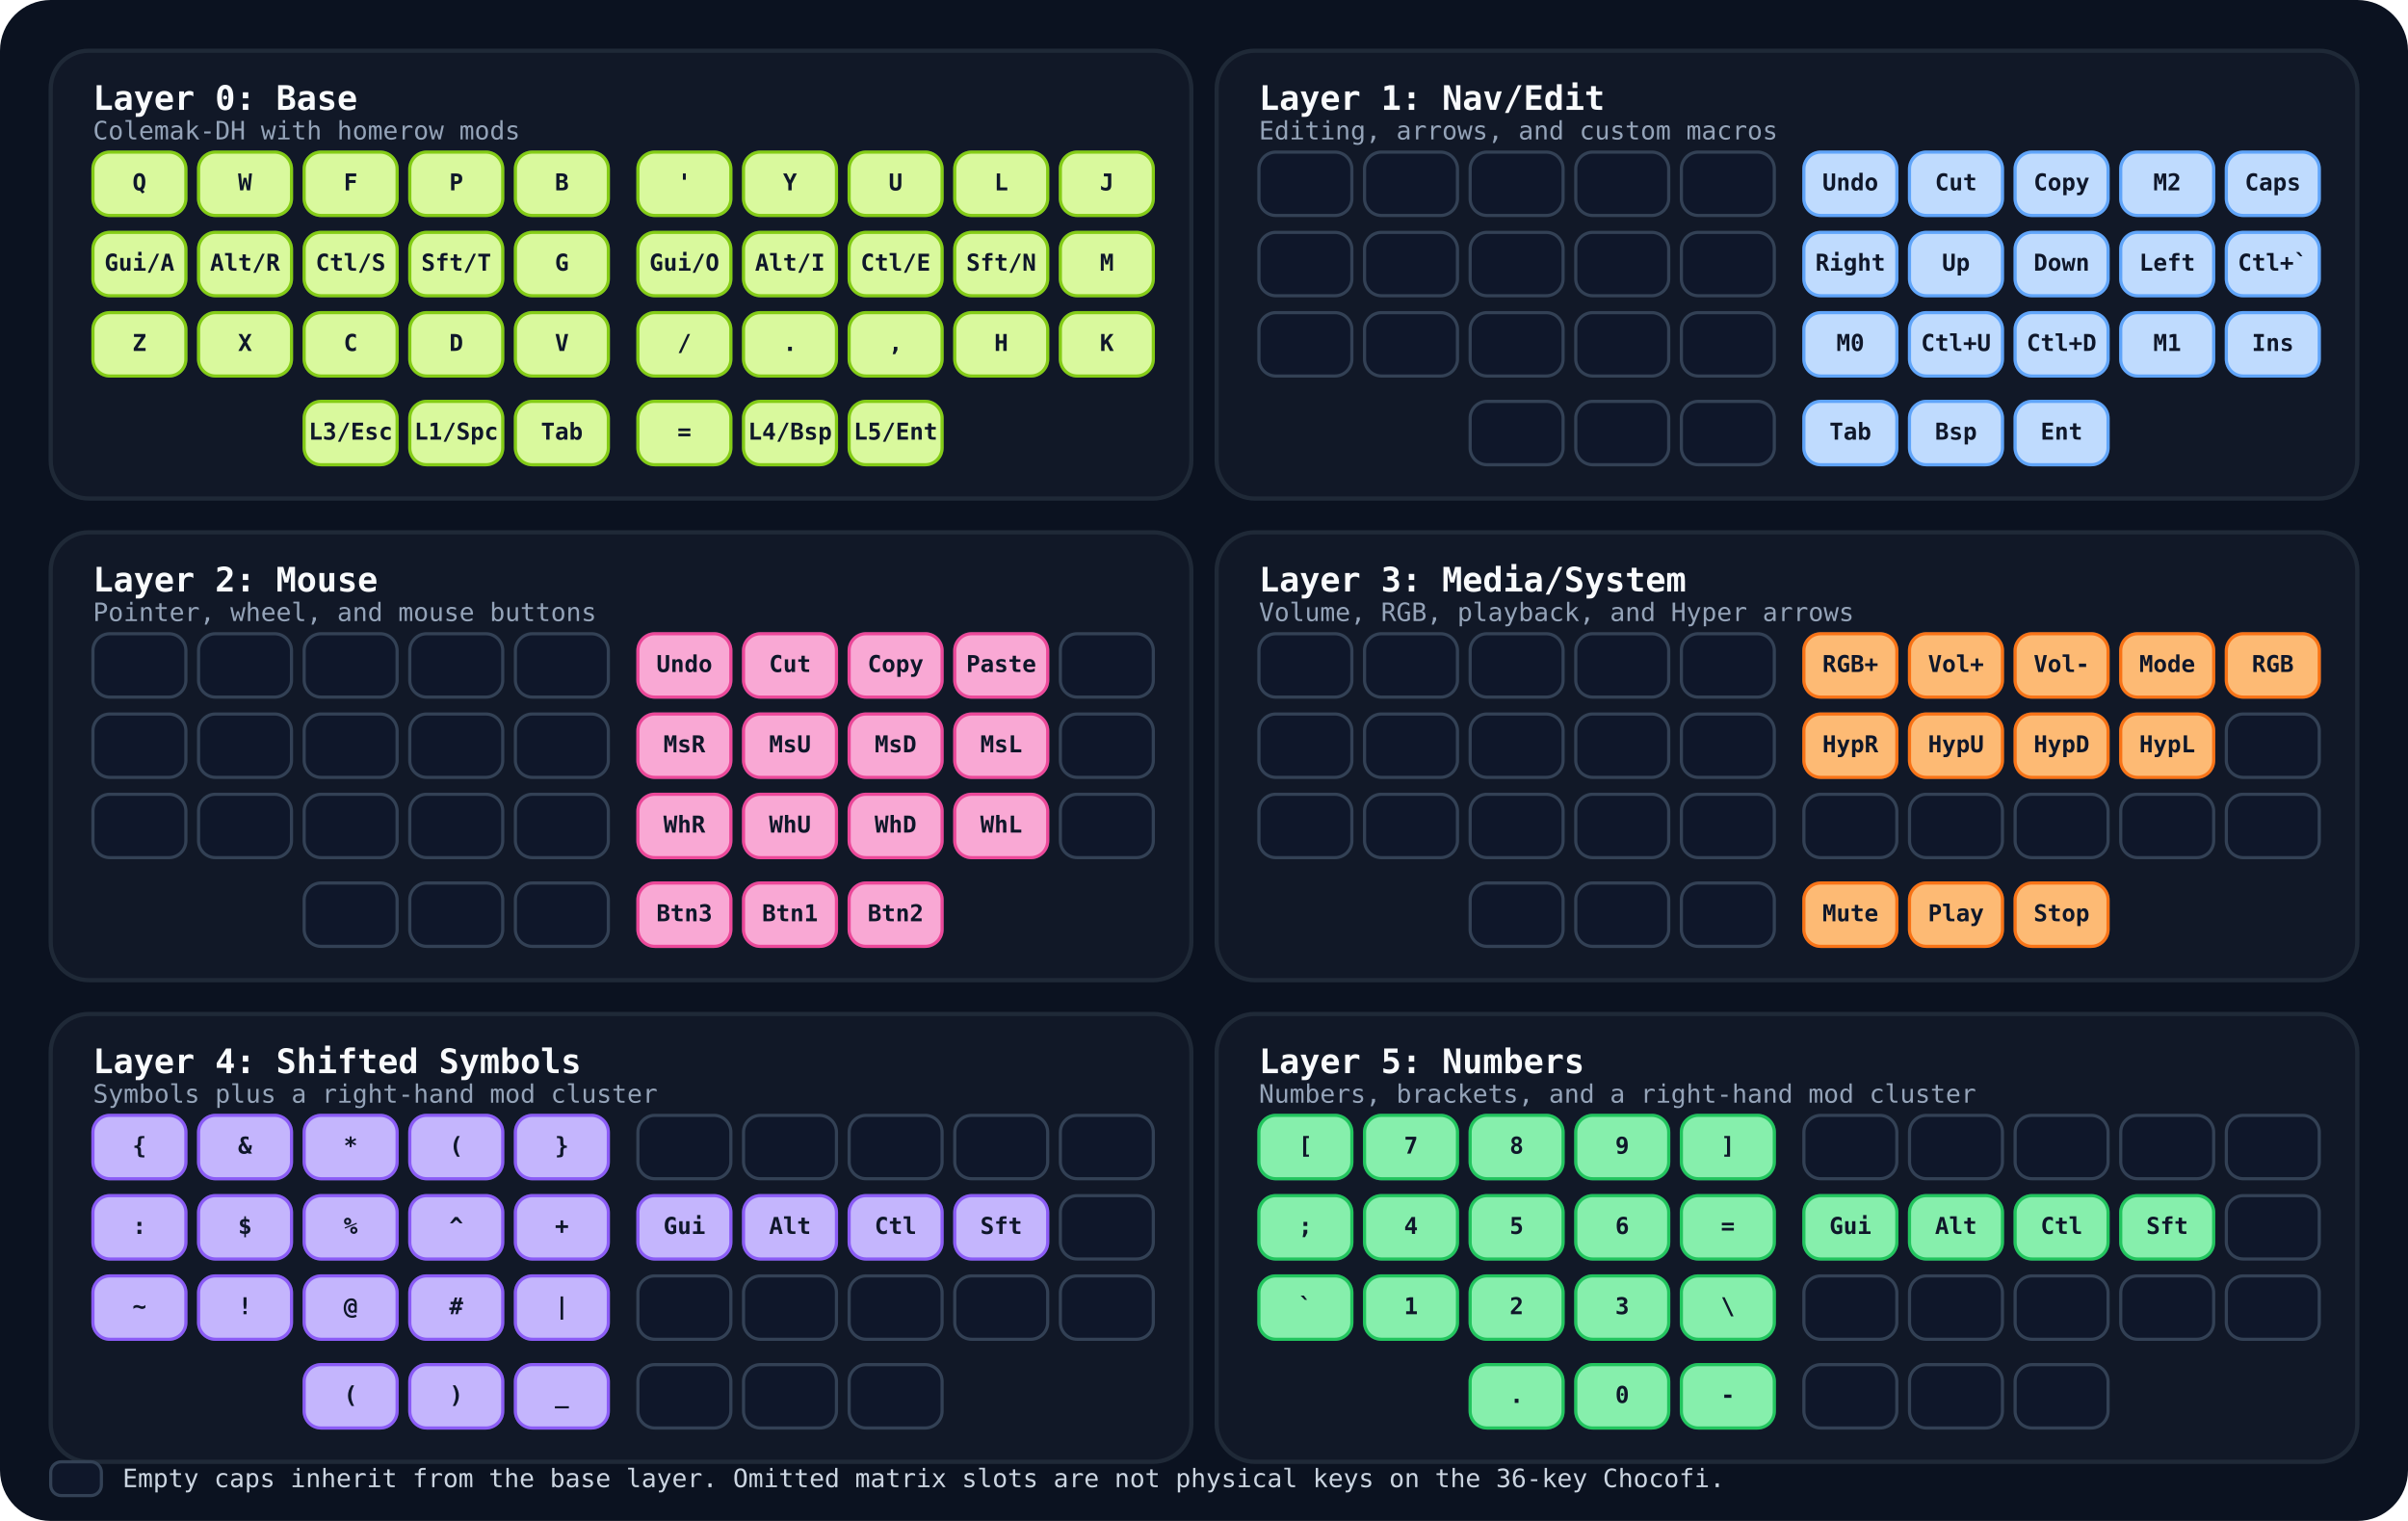
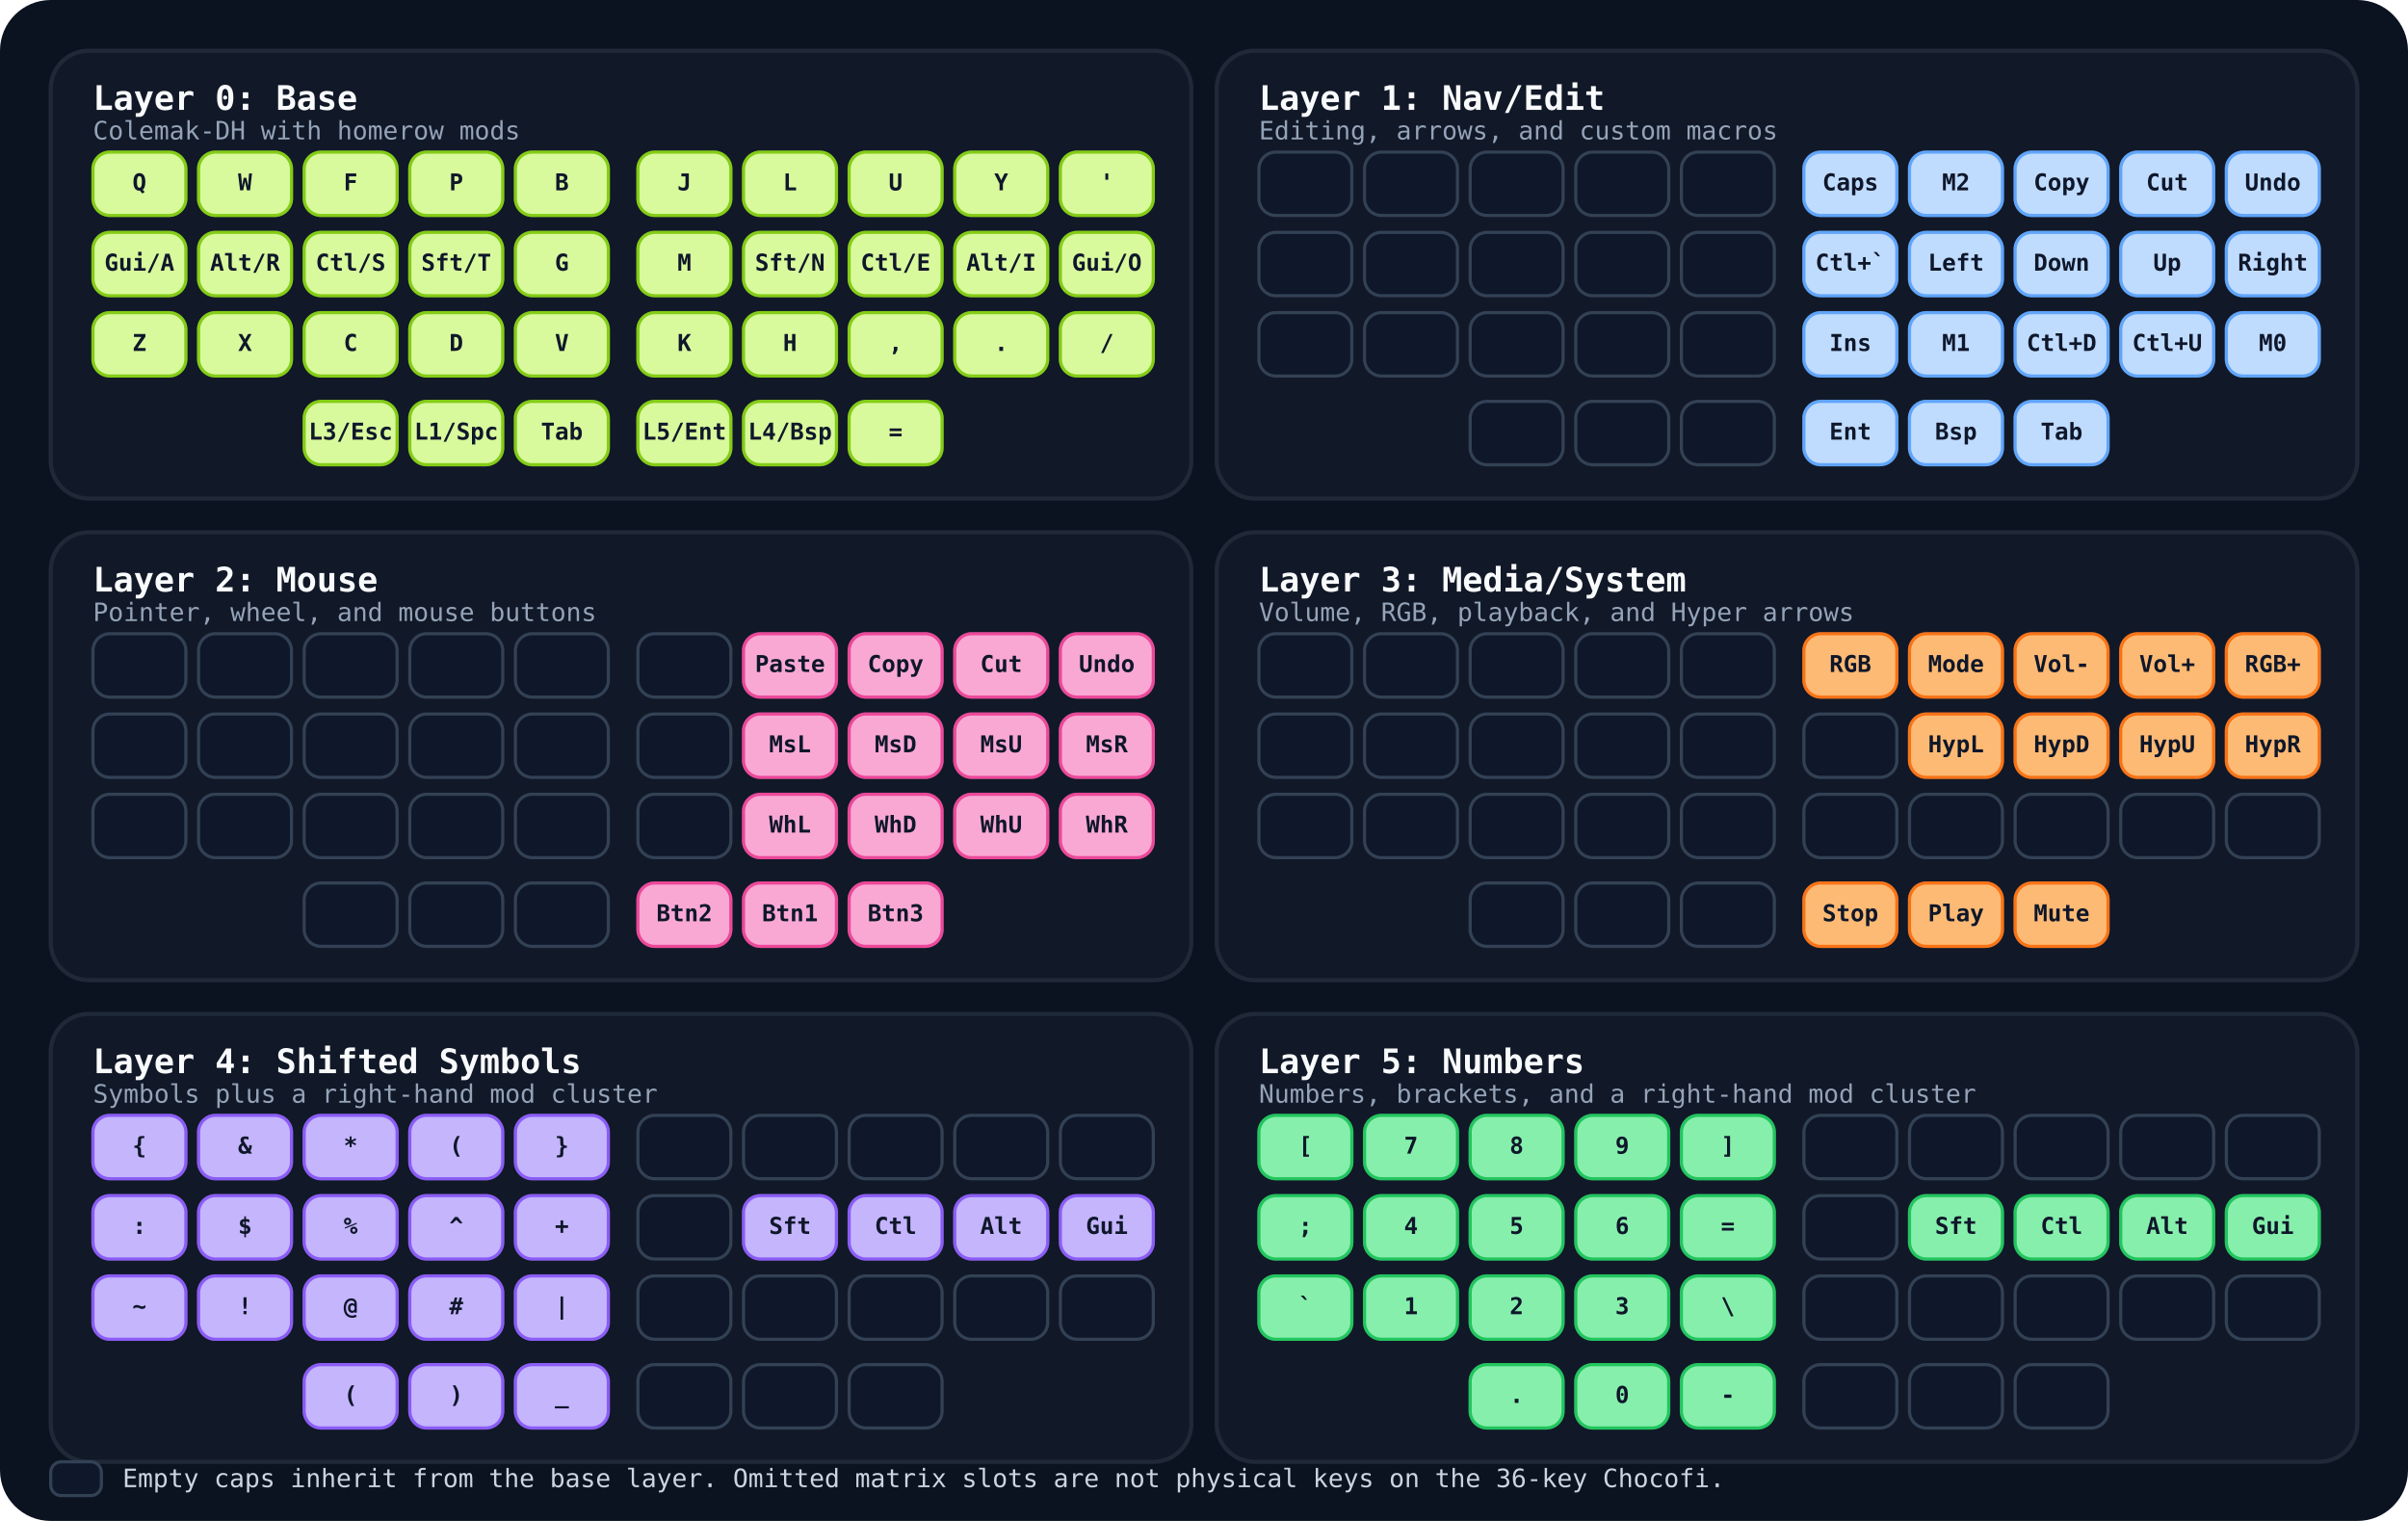
<svg xmlns="http://www.w3.org/2000/svg" viewBox="0 0 1140 720" role="img" aria-labelledby="title desc">
  <style>
    .bg { fill: #0b1220; }
    .panel { fill: #111827; stroke: #1f2937; stroke-width: 2; }
    .title { fill: #f8fafc; font: 700 16px ui-monospace, SFMono-Regular, Menlo, Consolas, monospace; }
    .subtitle { fill: #94a3b8; font: 12px ui-monospace, SFMono-Regular, Menlo, Consolas, monospace; }
    .legend { fill: #cbd5e1; font: 12px ui-monospace, SFMono-Regular, Menlo, Consolas, monospace; }
    .ghost { fill: #0f172a; stroke: #334155; stroke-width: 1.5; }
    .base { fill: #d9f99d; stroke: #84cc16; stroke-width: 1.5; }
    .nav { fill: #bfdbfe; stroke: #60a5fa; stroke-width: 1.5; }
    .mouse { fill: #f9a8d4; stroke: #ec4899; stroke-width: 1.5; }
    .media { fill: #fdba74; stroke: #f97316; stroke-width: 1.5; }
    .symbol { fill: #c4b5fd; stroke: #8b5cf6; stroke-width: 1.5; }
    .number { fill: #86efac; stroke: #22c55e; stroke-width: 1.5; }
    .keytext { fill: #0f172a; font: 700 11px ui-monospace, SFMono-Regular, Menlo, Consolas, monospace; text-anchor: middle; dominant-baseline: middle; }
  </style>
  <rect class="bg" x="0" y="0" width="1140" height="720" rx="24" />
  <defs>
    <g id="board-frame">
      <rect class="ghost" x="20" y="48" width="44" height="30" rx="8" />
      <rect class="ghost" x="70" y="48" width="44" height="30" rx="8" />
      <rect class="ghost" x="120" y="48" width="44" height="30" rx="8" />
      <rect class="ghost" x="170" y="48" width="44" height="30" rx="8" />
      <rect class="ghost" x="220" y="48" width="44" height="30" rx="8" />
      <rect class="ghost" x="278" y="48" width="44" height="30" rx="8" />
      <rect class="ghost" x="328" y="48" width="44" height="30" rx="8" />
      <rect class="ghost" x="378" y="48" width="44" height="30" rx="8" />
      <rect class="ghost" x="428" y="48" width="44" height="30" rx="8" />
      <rect class="ghost" x="478" y="48" width="44" height="30" rx="8" />
      <rect class="ghost" x="20" y="86" width="44" height="30" rx="8" />
      <rect class="ghost" x="70" y="86" width="44" height="30" rx="8" />
      <rect class="ghost" x="120" y="86" width="44" height="30" rx="8" />
      <rect class="ghost" x="170" y="86" width="44" height="30" rx="8" />
      <rect class="ghost" x="220" y="86" width="44" height="30" rx="8" />
      <rect class="ghost" x="278" y="86" width="44" height="30" rx="8" />
      <rect class="ghost" x="328" y="86" width="44" height="30" rx="8" />
      <rect class="ghost" x="378" y="86" width="44" height="30" rx="8" />
      <rect class="ghost" x="428" y="86" width="44" height="30" rx="8" />
      <rect class="ghost" x="478" y="86" width="44" height="30" rx="8" />
      <rect class="ghost" x="20" y="124" width="44" height="30" rx="8" />
      <rect class="ghost" x="70" y="124" width="44" height="30" rx="8" />
      <rect class="ghost" x="120" y="124" width="44" height="30" rx="8" />
      <rect class="ghost" x="170" y="124" width="44" height="30" rx="8" />
      <rect class="ghost" x="220" y="124" width="44" height="30" rx="8" />
      <rect class="ghost" x="278" y="124" width="44" height="30" rx="8" />
      <rect class="ghost" x="328" y="124" width="44" height="30" rx="8" />
      <rect class="ghost" x="378" y="124" width="44" height="30" rx="8" />
      <rect class="ghost" x="428" y="124" width="44" height="30" rx="8" />
      <rect class="ghost" x="478" y="124" width="44" height="30" rx="8" />
      <rect class="ghost" x="120" y="166" width="44" height="30" rx="8" />
      <rect class="ghost" x="170" y="166" width="44" height="30" rx="8" />
      <rect class="ghost" x="220" y="166" width="44" height="30" rx="8" />
      <rect class="ghost" x="278" y="166" width="44" height="30" rx="8" />
      <rect class="ghost" x="328" y="166" width="44" height="30" rx="8" />
      <rect class="ghost" x="378" y="166" width="44" height="30" rx="8" />
    </g>
  </defs>
  <g transform="translate(24 24)">
    <rect class="panel" x="0" y="0" width="540" height="212" rx="18" />
    <text class="title" x="20" y="28">Layer 0: Base</text>
    <text class="subtitle" x="20" y="42">Colemak-DH with homerow mods</text>
    <use href="#board-frame" />
    <rect class="base" x="20" y="48" width="44" height="30" rx="8" />
    <text class="keytext" x="42" y="63">Q</text>
    <rect class="base" x="70" y="48" width="44" height="30" rx="8" />
    <text class="keytext" x="92" y="63">W</text>
    <rect class="base" x="120" y="48" width="44" height="30" rx="8" />
    <text class="keytext" x="142" y="63">F</text>
    <rect class="base" x="170" y="48" width="44" height="30" rx="8" />
    <text class="keytext" x="192" y="63">P</text>
    <rect class="base" x="220" y="48" width="44" height="30" rx="8" />
    <text class="keytext" x="242" y="63">B</text>
    <rect class="base" x="20" y="86" width="44" height="30" rx="8" />
    <text class="keytext" x="42" y="101">Gui/A</text>
    <rect class="base" x="70" y="86" width="44" height="30" rx="8" />
    <text class="keytext" x="92" y="101">Alt/R</text>
    <rect class="base" x="120" y="86" width="44" height="30" rx="8" />
    <text class="keytext" x="142" y="101">Ctl/S</text>
    <rect class="base" x="170" y="86" width="44" height="30" rx="8" />
    <text class="keytext" x="192" y="101">Sft/T</text>
    <rect class="base" x="220" y="86" width="44" height="30" rx="8" />
    <text class="keytext" x="242" y="101">G</text>
    <rect class="base" x="20" y="124" width="44" height="30" rx="8" />
    <text class="keytext" x="42" y="139">Z</text>
    <rect class="base" x="70" y="124" width="44" height="30" rx="8" />
    <text class="keytext" x="92" y="139">X</text>
    <rect class="base" x="120" y="124" width="44" height="30" rx="8" />
    <text class="keytext" x="142" y="139">C</text>
    <rect class="base" x="170" y="124" width="44" height="30" rx="8" />
    <text class="keytext" x="192" y="139">D</text>
    <rect class="base" x="220" y="124" width="44" height="30" rx="8" />
    <text class="keytext" x="242" y="139">V</text>
    <rect class="base" x="120" y="166" width="44" height="30" rx="8" />
    <text class="keytext" x="142" y="181">L3/Esc</text>
    <rect class="base" x="170" y="166" width="44" height="30" rx="8" />
    <text class="keytext" x="192" y="181">L1/Spc</text>
    <rect class="base" x="220" y="166" width="44" height="30" rx="8" />
    <text class="keytext" x="242" y="181">Tab</text>
    <rect class="base" x="278" y="48" width="44" height="30" rx="8" />
-     <text class="keytext" x="300" y="63">'</text>
+     <text class="keytext" x="300" y="63">J</text>
    <rect class="base" x="328" y="48" width="44" height="30" rx="8" />
-     <text class="keytext" x="350" y="63">Y</text>
+     <text class="keytext" x="350" y="63">L</text>
    <rect class="base" x="378" y="48" width="44" height="30" rx="8" />
    <text class="keytext" x="400" y="63">U</text>
    <rect class="base" x="428" y="48" width="44" height="30" rx="8" />
-     <text class="keytext" x="450" y="63">L</text>
+     <text class="keytext" x="450" y="63">Y</text>
    <rect class="base" x="478" y="48" width="44" height="30" rx="8" />
-     <text class="keytext" x="500" y="63">J</text>
+     <text class="keytext" x="500" y="63">'</text>
    <rect class="base" x="278" y="86" width="44" height="30" rx="8" />
-     <text class="keytext" x="300" y="101">Gui/O</text>
+     <text class="keytext" x="300" y="101">M</text>
    <rect class="base" x="328" y="86" width="44" height="30" rx="8" />
-     <text class="keytext" x="350" y="101">Alt/I</text>
+     <text class="keytext" x="350" y="101">Sft/N</text>
    <rect class="base" x="378" y="86" width="44" height="30" rx="8" />
    <text class="keytext" x="400" y="101">Ctl/E</text>
    <rect class="base" x="428" y="86" width="44" height="30" rx="8" />
-     <text class="keytext" x="450" y="101">Sft/N</text>
+     <text class="keytext" x="450" y="101">Alt/I</text>
    <rect class="base" x="478" y="86" width="44" height="30" rx="8" />
-     <text class="keytext" x="500" y="101">M</text>
+     <text class="keytext" x="500" y="101">Gui/O</text>
    <rect class="base" x="278" y="124" width="44" height="30" rx="8" />
-     <text class="keytext" x="300" y="139">/</text>
+     <text class="keytext" x="300" y="139">K</text>
    <rect class="base" x="328" y="124" width="44" height="30" rx="8" />
-     <text class="keytext" x="350" y="139">.</text>
+     <text class="keytext" x="350" y="139">H</text>
    <rect class="base" x="378" y="124" width="44" height="30" rx="8" />
    <text class="keytext" x="400" y="139">,</text>
    <rect class="base" x="428" y="124" width="44" height="30" rx="8" />
-     <text class="keytext" x="450" y="139">H</text>
+     <text class="keytext" x="450" y="139">.</text>
    <rect class="base" x="478" y="124" width="44" height="30" rx="8" />
-     <text class="keytext" x="500" y="139">K</text>
+     <text class="keytext" x="500" y="139">/</text>
    <rect class="base" x="278" y="166" width="44" height="30" rx="8" />
-     <text class="keytext" x="300" y="181">=</text>
+     <text class="keytext" x="300" y="181">L5/Ent</text>
    <rect class="base" x="328" y="166" width="44" height="30" rx="8" />
    <text class="keytext" x="350" y="181">L4/Bsp</text>
    <rect class="base" x="378" y="166" width="44" height="30" rx="8" />
-     <text class="keytext" x="400" y="181">L5/Ent</text>
+     <text class="keytext" x="400" y="181">=</text>
  </g>
  <g transform="translate(576 24)">
    <rect class="panel" x="0" y="0" width="540" height="212" rx="18" />
    <text class="title" x="20" y="28">Layer 1: Nav/Edit</text>
    <text class="subtitle" x="20" y="42">Editing, arrows, and custom macros</text>
    <use href="#board-frame" />
    <rect class="nav" x="278" y="48" width="44" height="30" rx="8" />
-     <text class="keytext" x="300" y="63">Undo</text>
+     <text class="keytext" x="300" y="63">Caps</text>
    <rect class="nav" x="328" y="48" width="44" height="30" rx="8" />
-     <text class="keytext" x="350" y="63">Cut</text>
+     <text class="keytext" x="350" y="63">M2</text>
    <rect class="nav" x="378" y="48" width="44" height="30" rx="8" />
    <text class="keytext" x="400" y="63">Copy</text>
    <rect class="nav" x="428" y="48" width="44" height="30" rx="8" />
-     <text class="keytext" x="450" y="63">M2</text>
+     <text class="keytext" x="450" y="63">Cut</text>
    <rect class="nav" x="478" y="48" width="44" height="30" rx="8" />
-     <text class="keytext" x="500" y="63">Caps</text>
+     <text class="keytext" x="500" y="63">Undo</text>
    <rect class="nav" x="278" y="86" width="44" height="30" rx="8" />
-     <text class="keytext" x="300" y="101">Right</text>
+     <text class="keytext" x="300" y="101">Ctl+`</text>
    <rect class="nav" x="328" y="86" width="44" height="30" rx="8" />
-     <text class="keytext" x="350" y="101">Up</text>
+     <text class="keytext" x="350" y="101">Left</text>
    <rect class="nav" x="378" y="86" width="44" height="30" rx="8" />
    <text class="keytext" x="400" y="101">Down</text>
    <rect class="nav" x="428" y="86" width="44" height="30" rx="8" />
-     <text class="keytext" x="450" y="101">Left</text>
+     <text class="keytext" x="450" y="101">Up</text>
    <rect class="nav" x="478" y="86" width="44" height="30" rx="8" />
-     <text class="keytext" x="500" y="101">Ctl+`</text>
+     <text class="keytext" x="500" y="101">Right</text>
    <rect class="nav" x="278" y="124" width="44" height="30" rx="8" />
-     <text class="keytext" x="300" y="139">M0</text>
+     <text class="keytext" x="300" y="139">Ins</text>
    <rect class="nav" x="328" y="124" width="44" height="30" rx="8" />
-     <text class="keytext" x="350" y="139">Ctl+U</text>
+     <text class="keytext" x="350" y="139">M1</text>
    <rect class="nav" x="378" y="124" width="44" height="30" rx="8" />
    <text class="keytext" x="400" y="139">Ctl+D</text>
    <rect class="nav" x="428" y="124" width="44" height="30" rx="8" />
-     <text class="keytext" x="450" y="139">M1</text>
+     <text class="keytext" x="450" y="139">Ctl+U</text>
    <rect class="nav" x="478" y="124" width="44" height="30" rx="8" />
-     <text class="keytext" x="500" y="139">Ins</text>
+     <text class="keytext" x="500" y="139">M0</text>
    <rect class="nav" x="278" y="166" width="44" height="30" rx="8" />
-     <text class="keytext" x="300" y="181">Tab</text>
+     <text class="keytext" x="300" y="181">Ent</text>
    <rect class="nav" x="328" y="166" width="44" height="30" rx="8" />
    <text class="keytext" x="350" y="181">Bsp</text>
    <rect class="nav" x="378" y="166" width="44" height="30" rx="8" />
-     <text class="keytext" x="400" y="181">Ent</text>
+     <text class="keytext" x="400" y="181">Tab</text>
  </g>
  <g transform="translate(24 252)">
    <rect class="panel" x="0" y="0" width="540" height="212" rx="18" />
    <text class="title" x="20" y="28">Layer 2: Mouse</text>
    <text class="subtitle" x="20" y="42">Pointer, wheel, and mouse buttons</text>
    <use href="#board-frame" />
-     <rect class="mouse" x="278" y="48" width="44" height="30" rx="8" />
-     <text class="keytext" x="300" y="63">Undo</text>
    <rect class="mouse" x="328" y="48" width="44" height="30" rx="8" />
-     <text class="keytext" x="350" y="63">Cut</text>
+     <text class="keytext" x="350" y="63">Paste</text>
    <rect class="mouse" x="378" y="48" width="44" height="30" rx="8" />
    <text class="keytext" x="400" y="63">Copy</text>
    <rect class="mouse" x="428" y="48" width="44" height="30" rx="8" />
-     <text class="keytext" x="450" y="63">Paste</text>
-     <rect class="mouse" x="278" y="86" width="44" height="30" rx="8" />
-     <text class="keytext" x="300" y="101">MsR</text>
+     <text class="keytext" x="450" y="63">Cut</text>
+     <rect class="mouse" x="478" y="48" width="44" height="30" rx="8" />
+     <text class="keytext" x="500" y="63">Undo</text>
    <rect class="mouse" x="328" y="86" width="44" height="30" rx="8" />
-     <text class="keytext" x="350" y="101">MsU</text>
+     <text class="keytext" x="350" y="101">MsL</text>
    <rect class="mouse" x="378" y="86" width="44" height="30" rx="8" />
    <text class="keytext" x="400" y="101">MsD</text>
    <rect class="mouse" x="428" y="86" width="44" height="30" rx="8" />
-     <text class="keytext" x="450" y="101">MsL</text>
-     <rect class="mouse" x="278" y="124" width="44" height="30" rx="8" />
-     <text class="keytext" x="300" y="139">WhR</text>
+     <text class="keytext" x="450" y="101">MsU</text>
+     <rect class="mouse" x="478" y="86" width="44" height="30" rx="8" />
+     <text class="keytext" x="500" y="101">MsR</text>
    <rect class="mouse" x="328" y="124" width="44" height="30" rx="8" />
-     <text class="keytext" x="350" y="139">WhU</text>
+     <text class="keytext" x="350" y="139">WhL</text>
    <rect class="mouse" x="378" y="124" width="44" height="30" rx="8" />
    <text class="keytext" x="400" y="139">WhD</text>
    <rect class="mouse" x="428" y="124" width="44" height="30" rx="8" />
-     <text class="keytext" x="450" y="139">WhL</text>
+     <text class="keytext" x="450" y="139">WhU</text>
+     <rect class="mouse" x="478" y="124" width="44" height="30" rx="8" />
+     <text class="keytext" x="500" y="139">WhR</text>
    <rect class="mouse" x="278" y="166" width="44" height="30" rx="8" />
-     <text class="keytext" x="300" y="181">Btn3</text>
+     <text class="keytext" x="300" y="181">Btn2</text>
    <rect class="mouse" x="328" y="166" width="44" height="30" rx="8" />
    <text class="keytext" x="350" y="181">Btn1</text>
    <rect class="mouse" x="378" y="166" width="44" height="30" rx="8" />
-     <text class="keytext" x="400" y="181">Btn2</text>
+     <text class="keytext" x="400" y="181">Btn3</text>
  </g>
  <g transform="translate(576 252)">
    <rect class="panel" x="0" y="0" width="540" height="212" rx="18" />
    <text class="title" x="20" y="28">Layer 3: Media/System</text>
    <text class="subtitle" x="20" y="42">Volume, RGB, playback, and Hyper arrows</text>
    <use href="#board-frame" />
    <rect class="media" x="278" y="48" width="44" height="30" rx="8" />
-     <text class="keytext" x="300" y="63">RGB+</text>
+     <text class="keytext" x="300" y="63">RGB</text>
    <rect class="media" x="328" y="48" width="44" height="30" rx="8" />
-     <text class="keytext" x="350" y="63">Vol+</text>
+     <text class="keytext" x="350" y="63">Mode</text>
    <rect class="media" x="378" y="48" width="44" height="30" rx="8" />
    <text class="keytext" x="400" y="63">Vol-</text>
    <rect class="media" x="428" y="48" width="44" height="30" rx="8" />
-     <text class="keytext" x="450" y="63">Mode</text>
+     <text class="keytext" x="450" y="63">Vol+</text>
    <rect class="media" x="478" y="48" width="44" height="30" rx="8" />
-     <text class="keytext" x="500" y="63">RGB</text>
-     <rect class="media" x="278" y="86" width="44" height="30" rx="8" />
-     <text class="keytext" x="300" y="101">HypR</text>
+     <text class="keytext" x="500" y="63">RGB+</text>
    <rect class="media" x="328" y="86" width="44" height="30" rx="8" />
-     <text class="keytext" x="350" y="101">HypU</text>
+     <text class="keytext" x="350" y="101">HypL</text>
    <rect class="media" x="378" y="86" width="44" height="30" rx="8" />
    <text class="keytext" x="400" y="101">HypD</text>
    <rect class="media" x="428" y="86" width="44" height="30" rx="8" />
-     <text class="keytext" x="450" y="101">HypL</text>
+     <text class="keytext" x="450" y="101">HypU</text>
+     <rect class="media" x="478" y="86" width="44" height="30" rx="8" />
+     <text class="keytext" x="500" y="101">HypR</text>
    <rect class="media" x="278" y="166" width="44" height="30" rx="8" />
-     <text class="keytext" x="300" y="181">Mute</text>
+     <text class="keytext" x="300" y="181">Stop</text>
    <rect class="media" x="328" y="166" width="44" height="30" rx="8" />
    <text class="keytext" x="350" y="181">Play</text>
    <rect class="media" x="378" y="166" width="44" height="30" rx="8" />
-     <text class="keytext" x="400" y="181">Stop</text>
+     <text class="keytext" x="400" y="181">Mute</text>
  </g>
  <g transform="translate(24 480)">
    <rect class="panel" x="0" y="0" width="540" height="212" rx="18" />
    <text class="title" x="20" y="28">Layer 4: Shifted Symbols</text>
    <text class="subtitle" x="20" y="42">Symbols plus a right-hand mod cluster</text>
    <use href="#board-frame" />
    <rect class="symbol" x="20" y="48" width="44" height="30" rx="8" />
    <text class="keytext" x="42" y="63">{</text>
    <rect class="symbol" x="70" y="48" width="44" height="30" rx="8" />
    <text class="keytext" x="92" y="63">&amp;</text>
    <rect class="symbol" x="120" y="48" width="44" height="30" rx="8" />
    <text class="keytext" x="142" y="63">*</text>
    <rect class="symbol" x="170" y="48" width="44" height="30" rx="8" />
    <text class="keytext" x="192" y="63">(</text>
    <rect class="symbol" x="220" y="48" width="44" height="30" rx="8" />
    <text class="keytext" x="242" y="63">}</text>
    <rect class="symbol" x="20" y="86" width="44" height="30" rx="8" />
    <text class="keytext" x="42" y="101">:</text>
    <rect class="symbol" x="70" y="86" width="44" height="30" rx="8" />
    <text class="keytext" x="92" y="101">$</text>
    <rect class="symbol" x="120" y="86" width="44" height="30" rx="8" />
    <text class="keytext" x="142" y="101">%</text>
    <rect class="symbol" x="170" y="86" width="44" height="30" rx="8" />
    <text class="keytext" x="192" y="101">^</text>
    <rect class="symbol" x="220" y="86" width="44" height="30" rx="8" />
    <text class="keytext" x="242" y="101">+</text>
    <rect class="symbol" x="20" y="124" width="44" height="30" rx="8" />
    <text class="keytext" x="42" y="139">~</text>
    <rect class="symbol" x="70" y="124" width="44" height="30" rx="8" />
    <text class="keytext" x="92" y="139">!</text>
    <rect class="symbol" x="120" y="124" width="44" height="30" rx="8" />
    <text class="keytext" x="142" y="139">@</text>
    <rect class="symbol" x="170" y="124" width="44" height="30" rx="8" />
    <text class="keytext" x="192" y="139">#</text>
    <rect class="symbol" x="220" y="124" width="44" height="30" rx="8" />
    <text class="keytext" x="242" y="139">|</text>
    <rect class="symbol" x="120" y="166" width="44" height="30" rx="8" />
    <text class="keytext" x="142" y="181">(</text>
    <rect class="symbol" x="170" y="166" width="44" height="30" rx="8" />
    <text class="keytext" x="192" y="181">)</text>
    <rect class="symbol" x="220" y="166" width="44" height="30" rx="8" />
    <text class="keytext" x="242" y="181">_</text>
-     <rect class="symbol" x="278" y="86" width="44" height="30" rx="8" />
-     <text class="keytext" x="300" y="101">Gui</text>
    <rect class="symbol" x="328" y="86" width="44" height="30" rx="8" />
-     <text class="keytext" x="350" y="101">Alt</text>
+     <text class="keytext" x="350" y="101">Sft</text>
    <rect class="symbol" x="378" y="86" width="44" height="30" rx="8" />
    <text class="keytext" x="400" y="101">Ctl</text>
    <rect class="symbol" x="428" y="86" width="44" height="30" rx="8" />
-     <text class="keytext" x="450" y="101">Sft</text>
+     <text class="keytext" x="450" y="101">Alt</text>
+     <rect class="symbol" x="478" y="86" width="44" height="30" rx="8" />
+     <text class="keytext" x="500" y="101">Gui</text>
  </g>
  <g transform="translate(576 480)">
    <rect class="panel" x="0" y="0" width="540" height="212" rx="18" />
    <text class="title" x="20" y="28">Layer 5: Numbers</text>
    <text class="subtitle" x="20" y="42">Numbers, brackets, and a right-hand mod cluster</text>
    <use href="#board-frame" />
    <rect class="number" x="20" y="48" width="44" height="30" rx="8" />
    <text class="keytext" x="42" y="63">[</text>
    <rect class="number" x="70" y="48" width="44" height="30" rx="8" />
    <text class="keytext" x="92" y="63">7</text>
    <rect class="number" x="120" y="48" width="44" height="30" rx="8" />
    <text class="keytext" x="142" y="63">8</text>
    <rect class="number" x="170" y="48" width="44" height="30" rx="8" />
    <text class="keytext" x="192" y="63">9</text>
    <rect class="number" x="220" y="48" width="44" height="30" rx="8" />
    <text class="keytext" x="242" y="63">]</text>
    <rect class="number" x="20" y="86" width="44" height="30" rx="8" />
    <text class="keytext" x="42" y="101">;</text>
    <rect class="number" x="70" y="86" width="44" height="30" rx="8" />
    <text class="keytext" x="92" y="101">4</text>
    <rect class="number" x="120" y="86" width="44" height="30" rx="8" />
    <text class="keytext" x="142" y="101">5</text>
    <rect class="number" x="170" y="86" width="44" height="30" rx="8" />
    <text class="keytext" x="192" y="101">6</text>
    <rect class="number" x="220" y="86" width="44" height="30" rx="8" />
    <text class="keytext" x="242" y="101">=</text>
    <rect class="number" x="20" y="124" width="44" height="30" rx="8" />
    <text class="keytext" x="42" y="139">`</text>
    <rect class="number" x="70" y="124" width="44" height="30" rx="8" />
    <text class="keytext" x="92" y="139">1</text>
    <rect class="number" x="120" y="124" width="44" height="30" rx="8" />
    <text class="keytext" x="142" y="139">2</text>
    <rect class="number" x="170" y="124" width="44" height="30" rx="8" />
    <text class="keytext" x="192" y="139">3</text>
    <rect class="number" x="220" y="124" width="44" height="30" rx="8" />
    <text class="keytext" x="242" y="139">\</text>
    <rect class="number" x="120" y="166" width="44" height="30" rx="8" />
    <text class="keytext" x="142" y="181">.</text>
    <rect class="number" x="170" y="166" width="44" height="30" rx="8" />
    <text class="keytext" x="192" y="181">0</text>
    <rect class="number" x="220" y="166" width="44" height="30" rx="8" />
    <text class="keytext" x="242" y="181">-</text>
-     <rect class="number" x="278" y="86" width="44" height="30" rx="8" />
-     <text class="keytext" x="300" y="101">Gui</text>
    <rect class="number" x="328" y="86" width="44" height="30" rx="8" />
-     <text class="keytext" x="350" y="101">Alt</text>
+     <text class="keytext" x="350" y="101">Sft</text>
    <rect class="number" x="378" y="86" width="44" height="30" rx="8" />
    <text class="keytext" x="400" y="101">Ctl</text>
    <rect class="number" x="428" y="86" width="44" height="30" rx="8" />
-     <text class="keytext" x="450" y="101">Sft</text>
+     <text class="keytext" x="450" y="101">Alt</text>
+     <rect class="number" x="478" y="86" width="44" height="30" rx="8" />
+     <text class="keytext" x="500" y="101">Gui</text>
  </g>
  <rect class="ghost" x="24" y="692" width="24" height="16" rx="5" />
  <text class="legend" x="58" y="704">Empty caps inherit from the base layer. Omitted matrix slots are not physical keys on the 36-key Chocofi.</text>
</svg>
